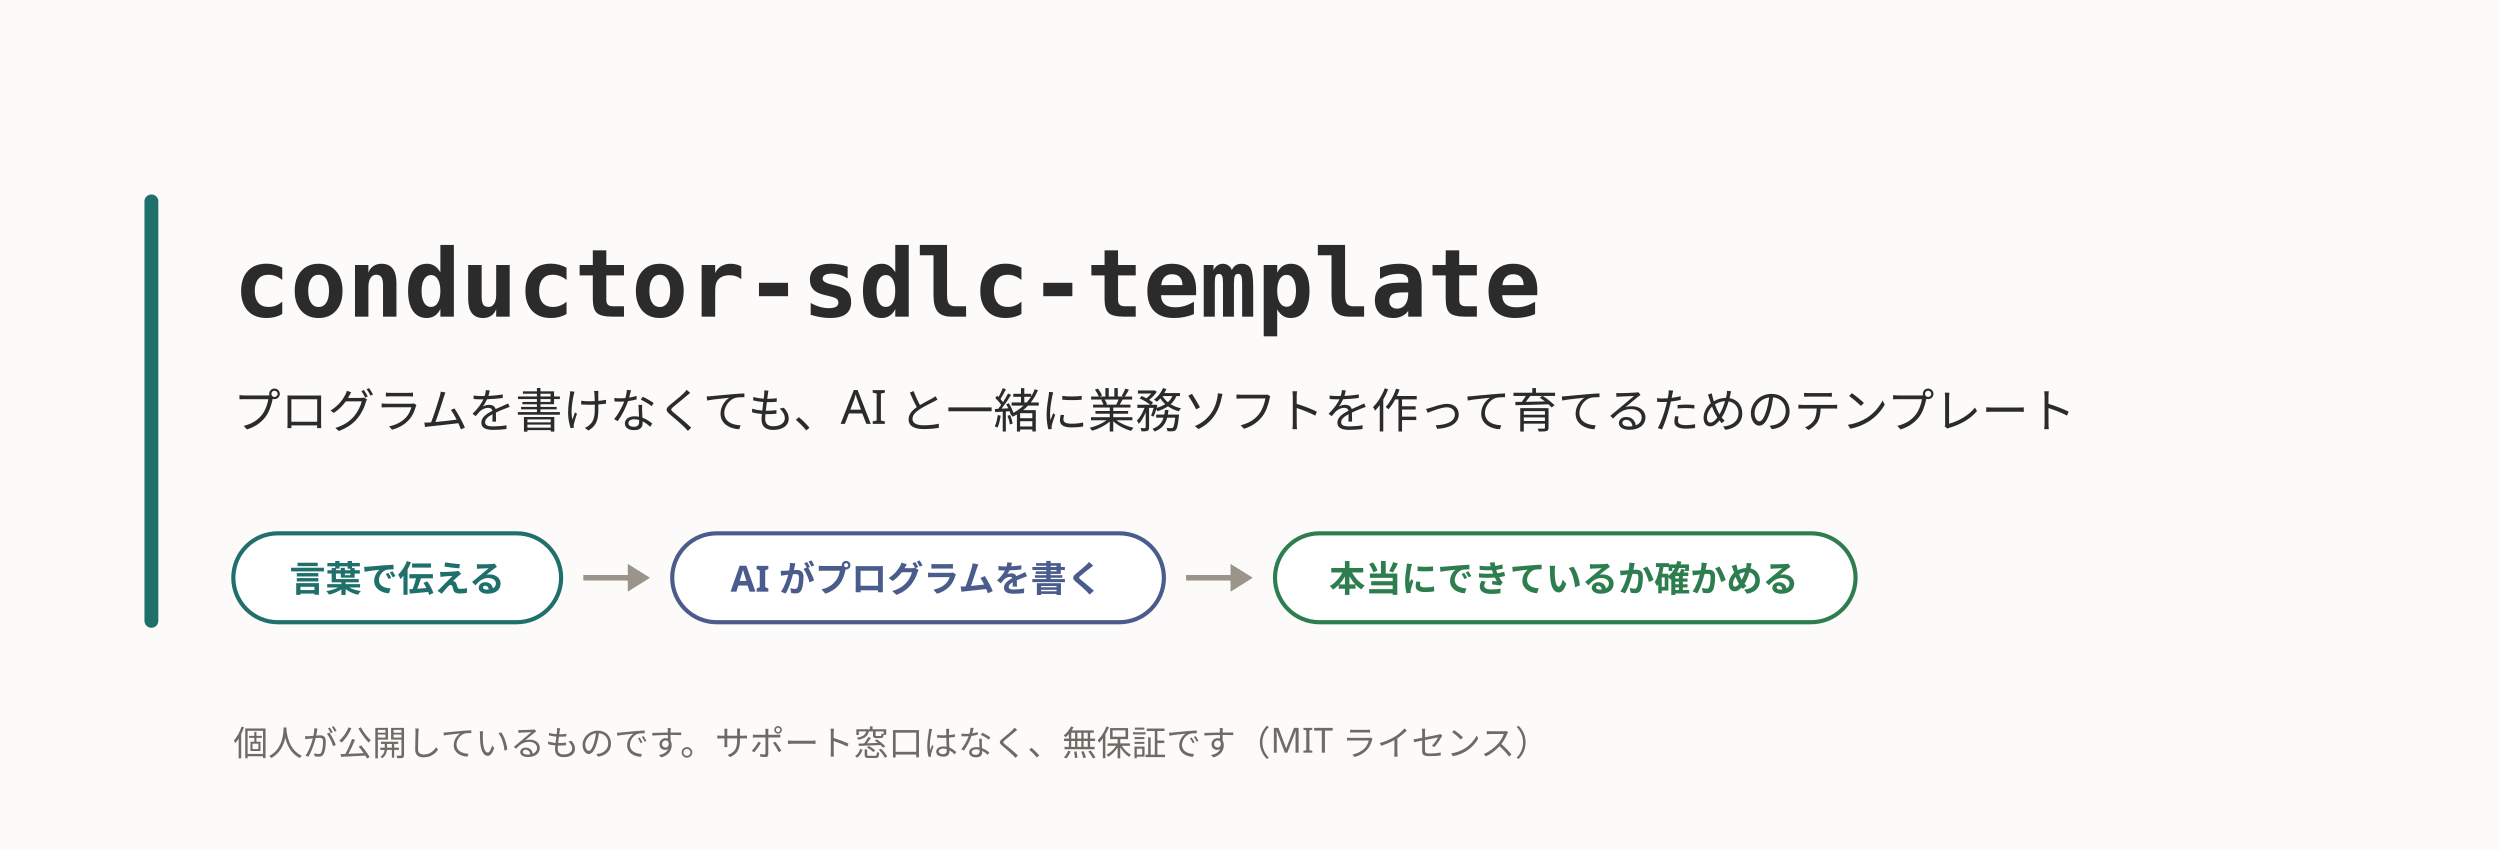
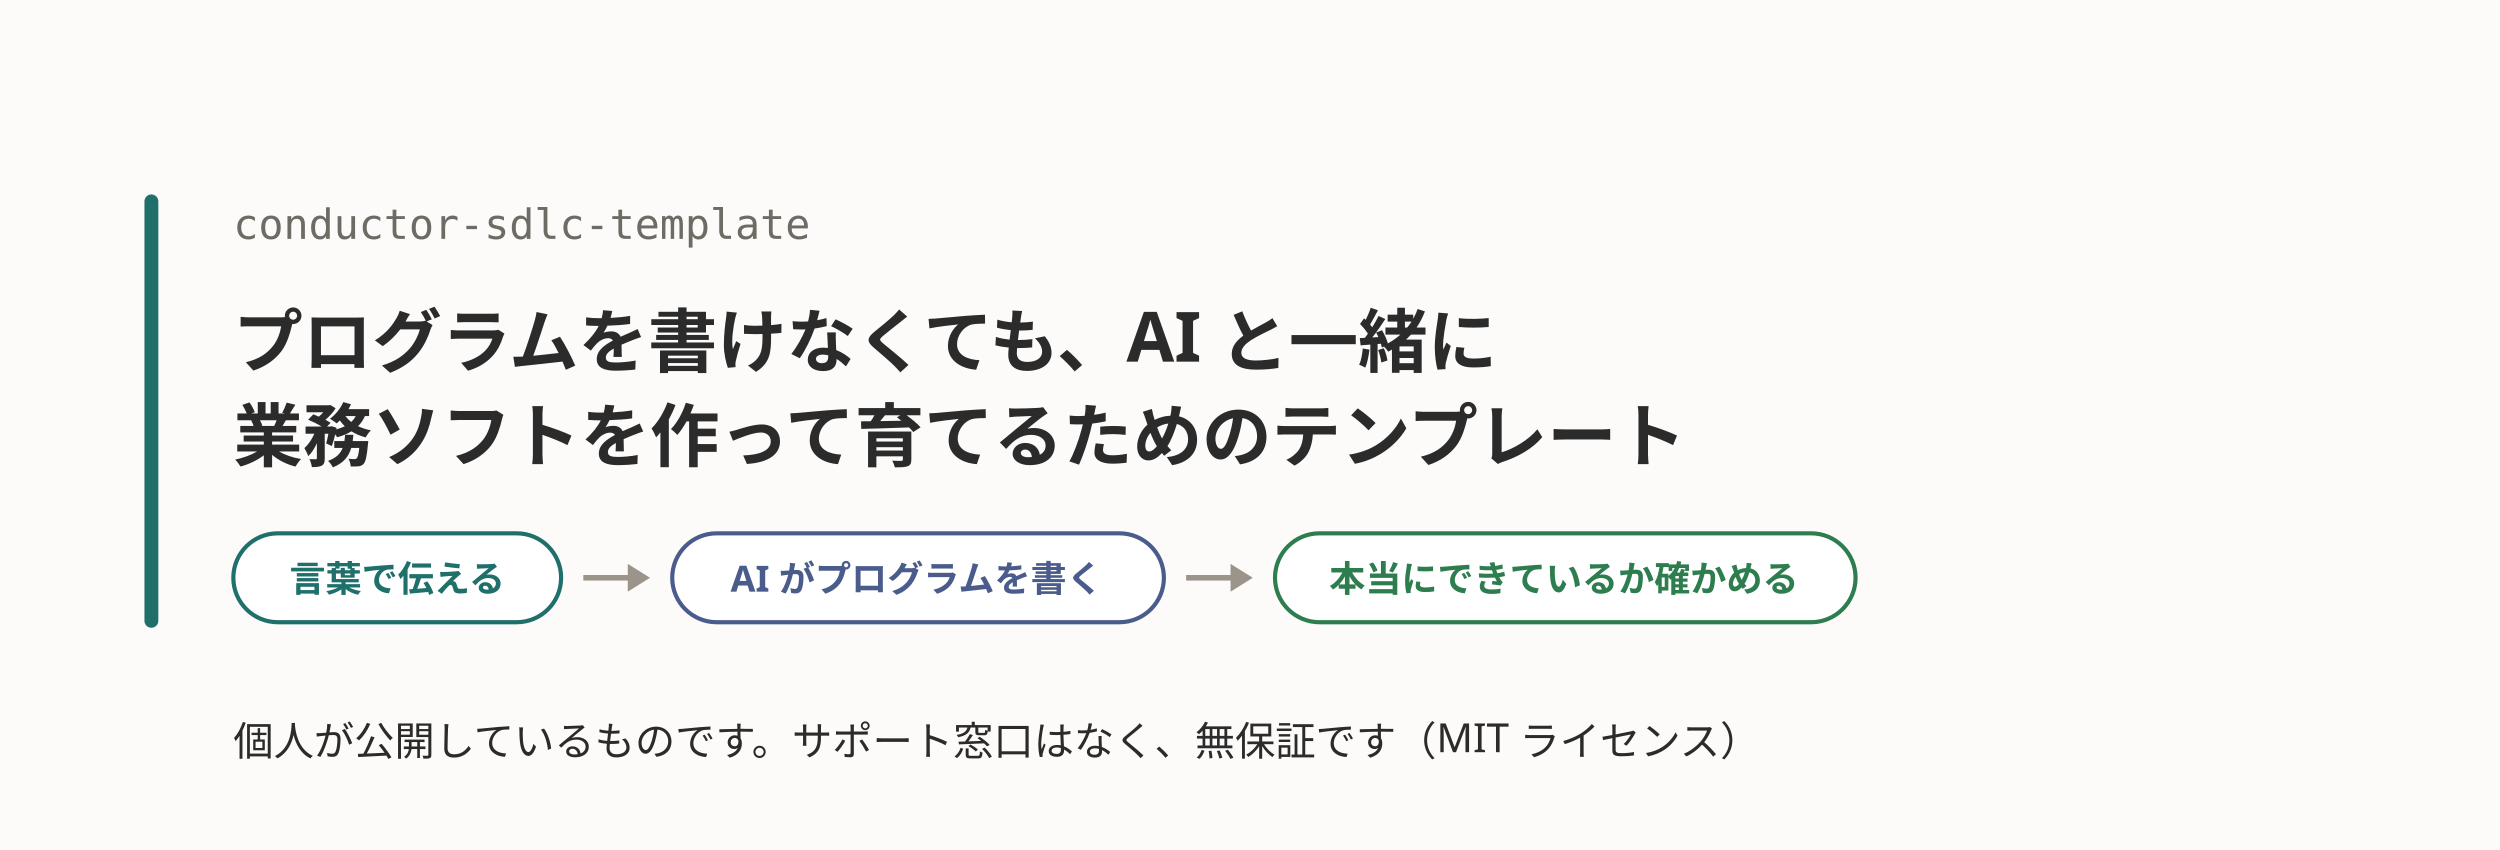
<svg xmlns="http://www.w3.org/2000/svg" viewBox="0 0 900 306" width="900" height="306" role="img" aria-label="conductor-sdlc-template のタイトル画像。プログラムを書けなくても、AI と一緒に業務ソフトを作って育てるためのテンプレート。流れは、言葉で伝える、AI がプログラムを書く、本当にできているか確かめる、の3つ。個人が公開しているもので、サポート窓口はなく、無保証です（MIT ライセンス）。">
  <rect x="0" y="0" width="900" height="306" fill="#FCFBF9" />
  <rect x="52" y="70" width="5" height="156" rx="2.5" fill="#1F6F6B" />
-   <text x="84" y="114" font-family="ui-monospace,SFMono-Regular,Menlo,Consolas,monospace" font-size="34" fill="#2B2B2B" font-weight="bold">conductor-sdlc-template</text>
-   <text x="84" y="154" font-family="'Hiragino Sans','Noto Sans JP',Meiryo,sans-serif" font-size="17" fill="#2B2B2B">プログラムを書けなくても、AI と一緒に業務ソフトを作って育てるためのテンプレート</text>
+   <text x="84" y="86" font-family="ui-monospace,SFMono-Regular,Menlo,Consolas,monospace" font-size="15" fill="#6E6A64">conductor-sdlc-template</text>
+   <text x="84" y="132" font-family="'Hiragino Sans','Noto Sans JP',Meiryo,sans-serif" font-size="25" fill="#2B2B2B" font-weight="bold">プログラムを書けなくても、AI と一緒に</text>
+   <text x="84" y="166" font-family="'Hiragino Sans','Noto Sans JP',Meiryo,sans-serif" font-size="25" fill="#2B2B2B" font-weight="bold">業務ソフトを作って育てるためのテンプレート</text>
  <rect x="84" y="192" width="118" height="32" rx="16" fill="#FFFFFF" stroke="#1F6F6B" stroke-width="1.5" />
  <text x="143" y="213" font-family="'Hiragino Sans','Noto Sans JP',Meiryo,sans-serif" font-size="13" text-anchor="middle" fill="#1F6F6B" font-weight="bold">言葉で伝える</text>
  <line x1="210" y1="208" x2="228" y2="208" stroke="#9A948A" stroke-width="2" />
  <path d="M 234 208 L 226 203 L 226 213 Z" fill="#9A948A" />
  <rect x="242" y="192" width="177" height="32" rx="16" fill="#FFFFFF" stroke="#4A5C8C" stroke-width="1.5" />
  <text x="330" y="213" font-family="'Hiragino Sans','Noto Sans JP',Meiryo,sans-serif" font-size="13" text-anchor="middle" fill="#4A5C8C" font-weight="bold">AI がプログラムを書く</text>
  <line x1="427" y1="208" x2="445" y2="208" stroke="#9A948A" stroke-width="2" />
  <path d="M 451 208 L 443 203 L 443 213 Z" fill="#9A948A" />
  <rect x="459" y="192" width="209" height="32" rx="16" fill="#FFFFFF" stroke="#2E7D4F" stroke-width="1.5" />
  <text x="563" y="213" font-family="'Hiragino Sans','Noto Sans JP',Meiryo,sans-serif" font-size="13" text-anchor="middle" fill="#2E7D4F" font-weight="bold">本当にできているか確かめる</text>
-   <text x="84" y="272" font-family="'Hiragino Sans','Noto Sans JP',Meiryo,sans-serif" font-size="12.5" fill="#6E6A64">個人が公開しているものです。サポート窓口はなく、無保証です（MIT ライセンス）</text>
+   <text x="84" y="272" font-family="'Hiragino Sans','Noto Sans JP',Meiryo,sans-serif" font-size="14.5" fill="#2B2B2B">個人が公開しているものです。サポート窓口はなく、無保証です（MIT ライセンス）</text>
</svg>
